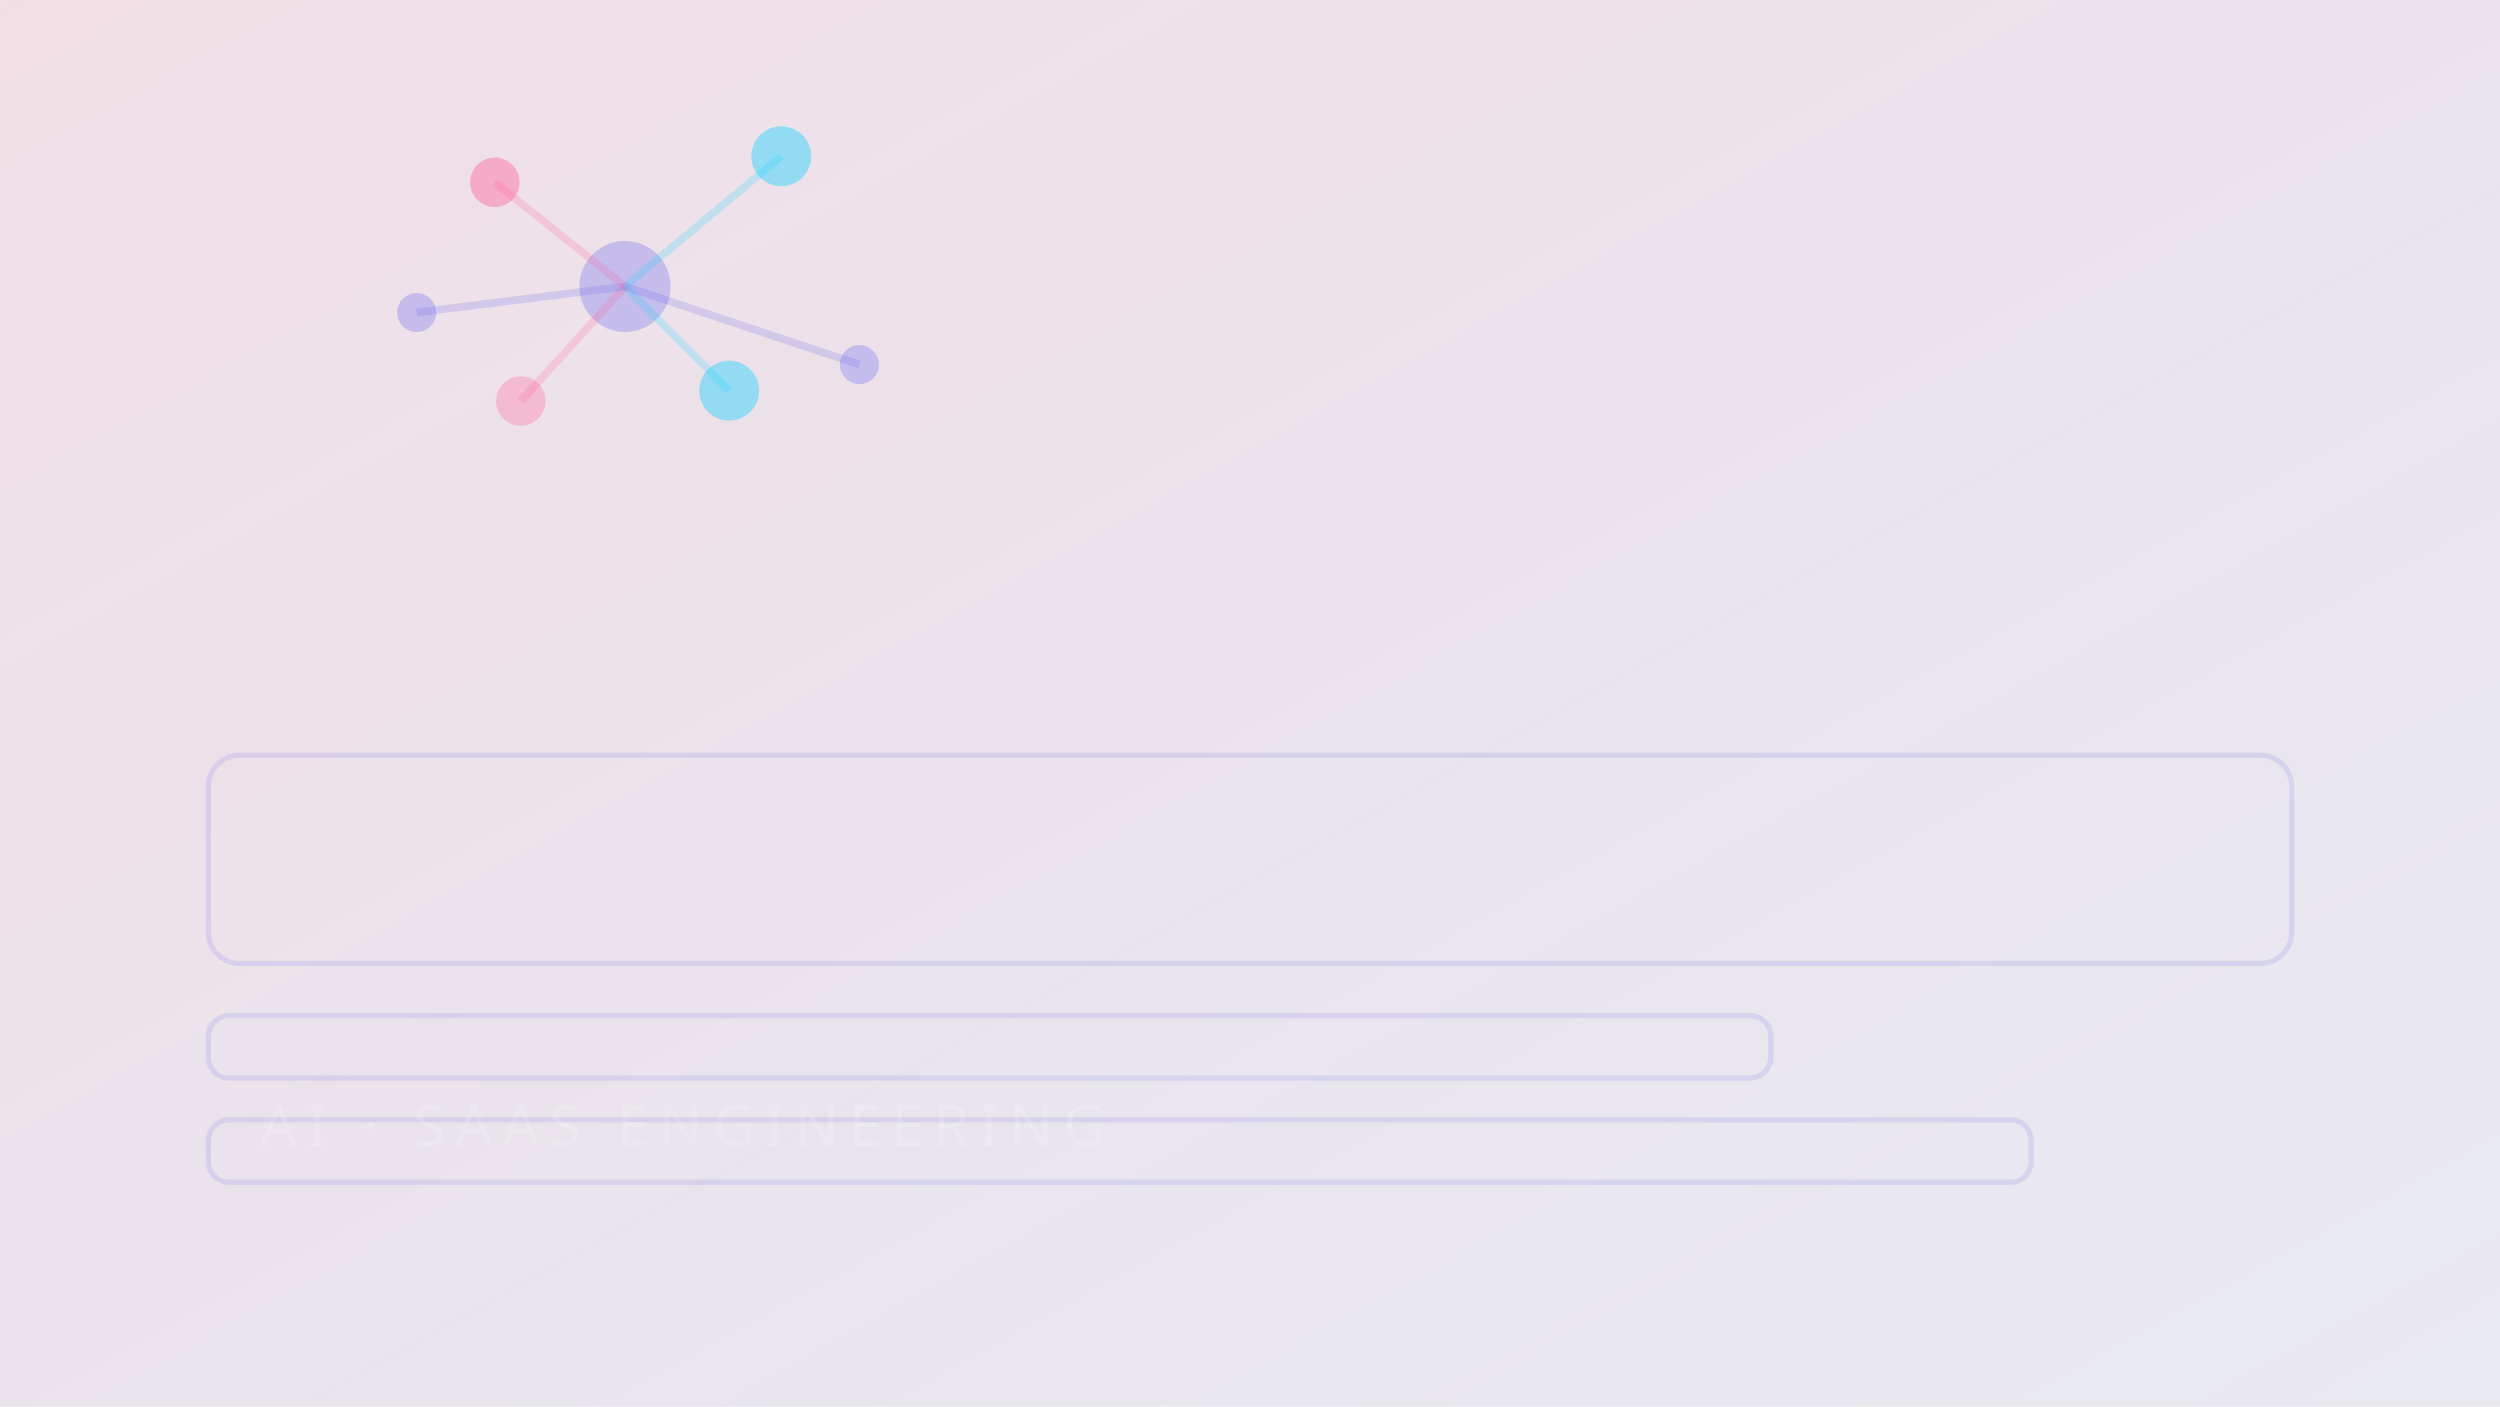
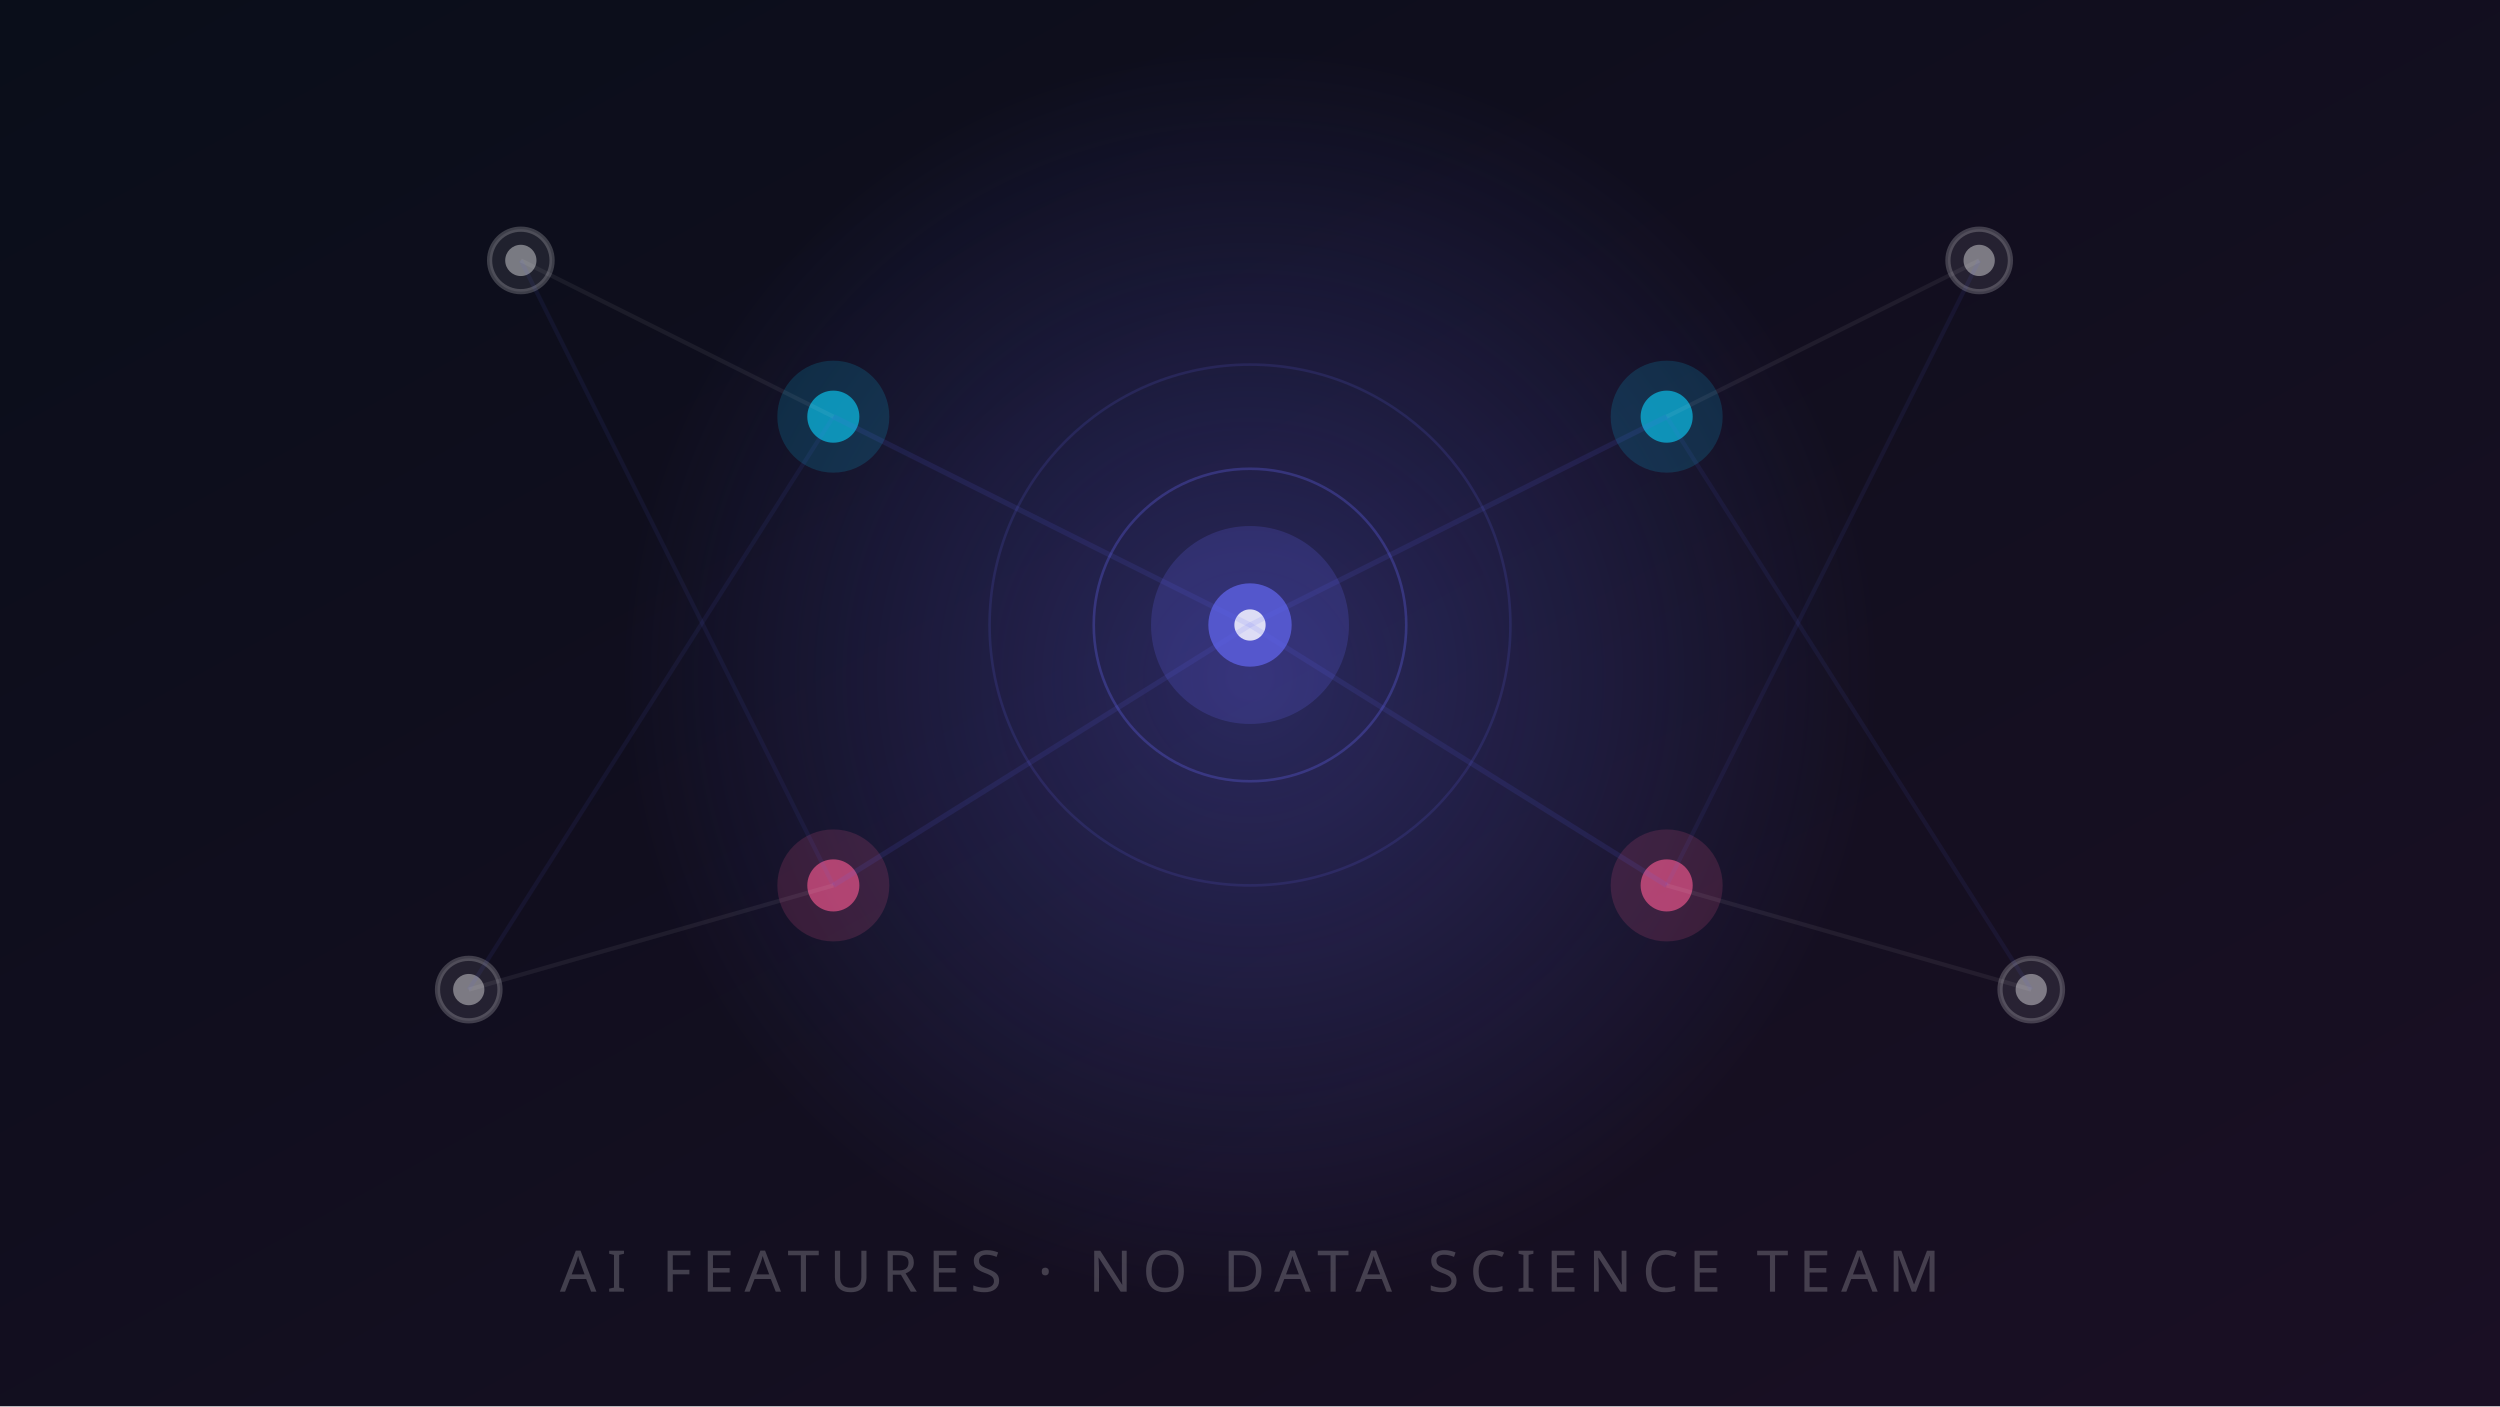
<svg xmlns="http://www.w3.org/2000/svg" viewBox="0 0 480 270">
  <defs>
-     <linearGradient id="a1" x1="0" y1="0" x2="1" y2="1">
-       <stop offset="0%" stop-color="#ff5b94" stop-opacity="0.12" />
-       <stop offset="100%" stop-color="#6366f1" stop-opacity="0.05" />
+     <linearGradient id="bg3" x1="0" y1="0" x2="1" y2="1">
+       <stop offset="0%" stop-color="#0a0e1a" />
+       <stop offset="100%" stop-color="#1a0f24" />
    </linearGradient>
+     <radialGradient id="core" cx="50%" cy="50%" r="50%">
+       <stop offset="0%" stop-color="#6366f1" stop-opacity="0.3" />
+       <stop offset="100%" stop-color="#6366f1" stop-opacity="0" />
+     </radialGradient>
  </defs>
-   <rect width="480" height="270" fill="url(#a1)" />
-   <g transform="translate(120,55)" fill="none" stroke-width="1.5">
-     <circle cx="0" cy="0" r="8" fill="#6366f1" opacity="0.3" stroke="#6366f1" />
-     <circle cx="30" cy="-25" r="5" fill="#0ad3ff" opacity="0.4" stroke="#0ad3ff" />
-     <circle cx="-25" cy="-20" r="4" fill="#ff5b94" opacity="0.4" stroke="#ff5b94" />
-     <circle cx="20" cy="20" r="5" fill="#0ad3ff" opacity="0.4" stroke="#0ad3ff" />
-     <circle cx="-20" cy="22" r="4" fill="#ff5b94" opacity="0.3" stroke="#ff5b94" />
-     <circle cx="45" cy="15" r="3" fill="#6366f1" opacity="0.3" stroke="#6366f1" />
-     <circle cx="-40" cy="5" r="3" fill="#6366f1" opacity="0.3" stroke="#6366f1" />
-     <line x1="0" y1="0" x2="30" y2="-25" stroke="#0ad3ff" opacity="0.2" />
-     <line x1="0" y1="0" x2="-25" y2="-20" stroke="#ff5b94" opacity="0.2" />
-     <line x1="0" y1="0" x2="20" y2="20" stroke="#0ad3ff" opacity="0.2" />
-     <line x1="0" y1="0" x2="-20" y2="22" stroke="#ff5b94" opacity="0.2" />
-     <line x1="0" y1="0" x2="45" y2="15" stroke="#6366f1" opacity="0.2" />
-     <line x1="0" y1="0" x2="-40" y2="5" stroke="#6366f1" opacity="0.2" />
+   <rect width="480" height="270" fill="url(#bg3)" />
+   <circle cx="240" cy="130" r="120" fill="url(#core)" />
+   <circle cx="240" cy="120" r="18" fill="#6366f1" opacity="0.2" stroke="#6366f1" stroke-width="2" />
+   <circle cx="240" cy="120" r="8" fill="#6366f1" opacity="0.7" />
+   <circle cx="240" cy="120" r="3" fill="#fff" opacity="0.8" />
+   <circle cx="160" cy="80" r="10" fill="#0ad3ff" opacity="0.15" stroke="#0ad3ff" stroke-width="1.5" />
+   <circle cx="160" cy="80" r="5" fill="#0ad3ff" opacity="0.6" />
+   <circle cx="320" cy="80" r="10" fill="#0ad3ff" opacity="0.15" stroke="#0ad3ff" stroke-width="1.5" />
+   <circle cx="320" cy="80" r="5" fill="#0ad3ff" opacity="0.6" />
+   <circle cx="160" cy="170" r="10" fill="#ff5b94" opacity="0.15" stroke="#ff5b94" stroke-width="1.5" />
+   <circle cx="160" cy="170" r="5" fill="#ff5b94" opacity="0.6" />
+   <circle cx="320" cy="170" r="10" fill="#ff5b94" opacity="0.15" stroke="#ff5b94" stroke-width="1.5" />
+   <circle cx="320" cy="170" r="5" fill="#ff5b94" opacity="0.6" />
+   <circle cx="100" cy="50" r="6" fill="rgba(255,255,255,0.08)" stroke="rgba(255,255,255,0.2)" stroke-width="1" />
+   <circle cx="100" cy="50" r="3" fill="rgba(255,255,255,0.4)" />
+   <circle cx="380" cy="50" r="6" fill="rgba(255,255,255,0.08)" stroke="rgba(255,255,255,0.2)" stroke-width="1" />
+   <circle cx="380" cy="50" r="3" fill="rgba(255,255,255,0.4)" />
+   <circle cx="90" cy="190" r="6" fill="rgba(255,255,255,0.08)" stroke="rgba(255,255,255,0.2)" stroke-width="1" />
+   <circle cx="90" cy="190" r="3" fill="rgba(255,255,255,0.4)" />
+   <circle cx="390" cy="190" r="6" fill="rgba(255,255,255,0.08)" stroke="rgba(255,255,255,0.2)" stroke-width="1" />
+   <circle cx="390" cy="190" r="3" fill="rgba(255,255,255,0.4)" />
+   <g stroke="rgba(99,102,241,0.12)" stroke-width="1">
+     <line x1="240" y1="120" x2="160" y2="80" />
+     <line x1="240" y1="120" x2="320" y2="80" />
+     <line x1="240" y1="120" x2="160" y2="170" />
+     <line x1="240" y1="120" x2="320" y2="170" />
  </g>
-   <g transform="translate(40,145)" stroke="#6366f1" stroke-width="1" fill="none" opacity="0.15">
-     <rect x="0" y="0" width="400" height="40" rx="6" />
-     <rect x="0" y="50" width="300" height="12" rx="4" />
-     <rect x="0" y="70" width="350" height="12" rx="4" />
+   <g stroke="rgba(255,255,255,0.06)" stroke-width="0.8">
+     <line x1="160" y1="80" x2="100" y2="50" />
+     <line x1="320" y1="80" x2="380" y2="50" />
+     <line x1="160" y1="170" x2="90" y2="190" />
+     <line x1="320" y1="170" x2="390" y2="190" />
  </g>
-   <text x="50" y="220" font-family="system-ui,sans-serif" font-size="11" fill="rgba(255,255,255,0.15)" letter-spacing="2">AI · SAAS ENGINEERING</text>
+   <g stroke="rgba(99,102,241,0.08)" stroke-width="0.8">
+     <line x1="160" y1="80" x2="90" y2="190" />
+     <line x1="320" y1="80" x2="390" y2="190" />
+     <line x1="160" y1="170" x2="100" y2="50" />
+     <line x1="320" y1="170" x2="380" y2="50" />
+   </g>
+   <circle cx="240" cy="120" r="30" fill="none" stroke="#6366f1" stroke-width="0.5" opacity="0.3" />
+   <circle cx="240" cy="120" r="50" fill="none" stroke="#6366f1" stroke-width="0.5" opacity="0.15" />
+   <text x="240" y="248" text-anchor="middle" font-family="system-ui,sans-serif" font-size="11" fill="rgba(255,255,255,0.2)" letter-spacing="2">AI FEATURES · NO DATA SCIENCE TEAM</text>
</svg>
